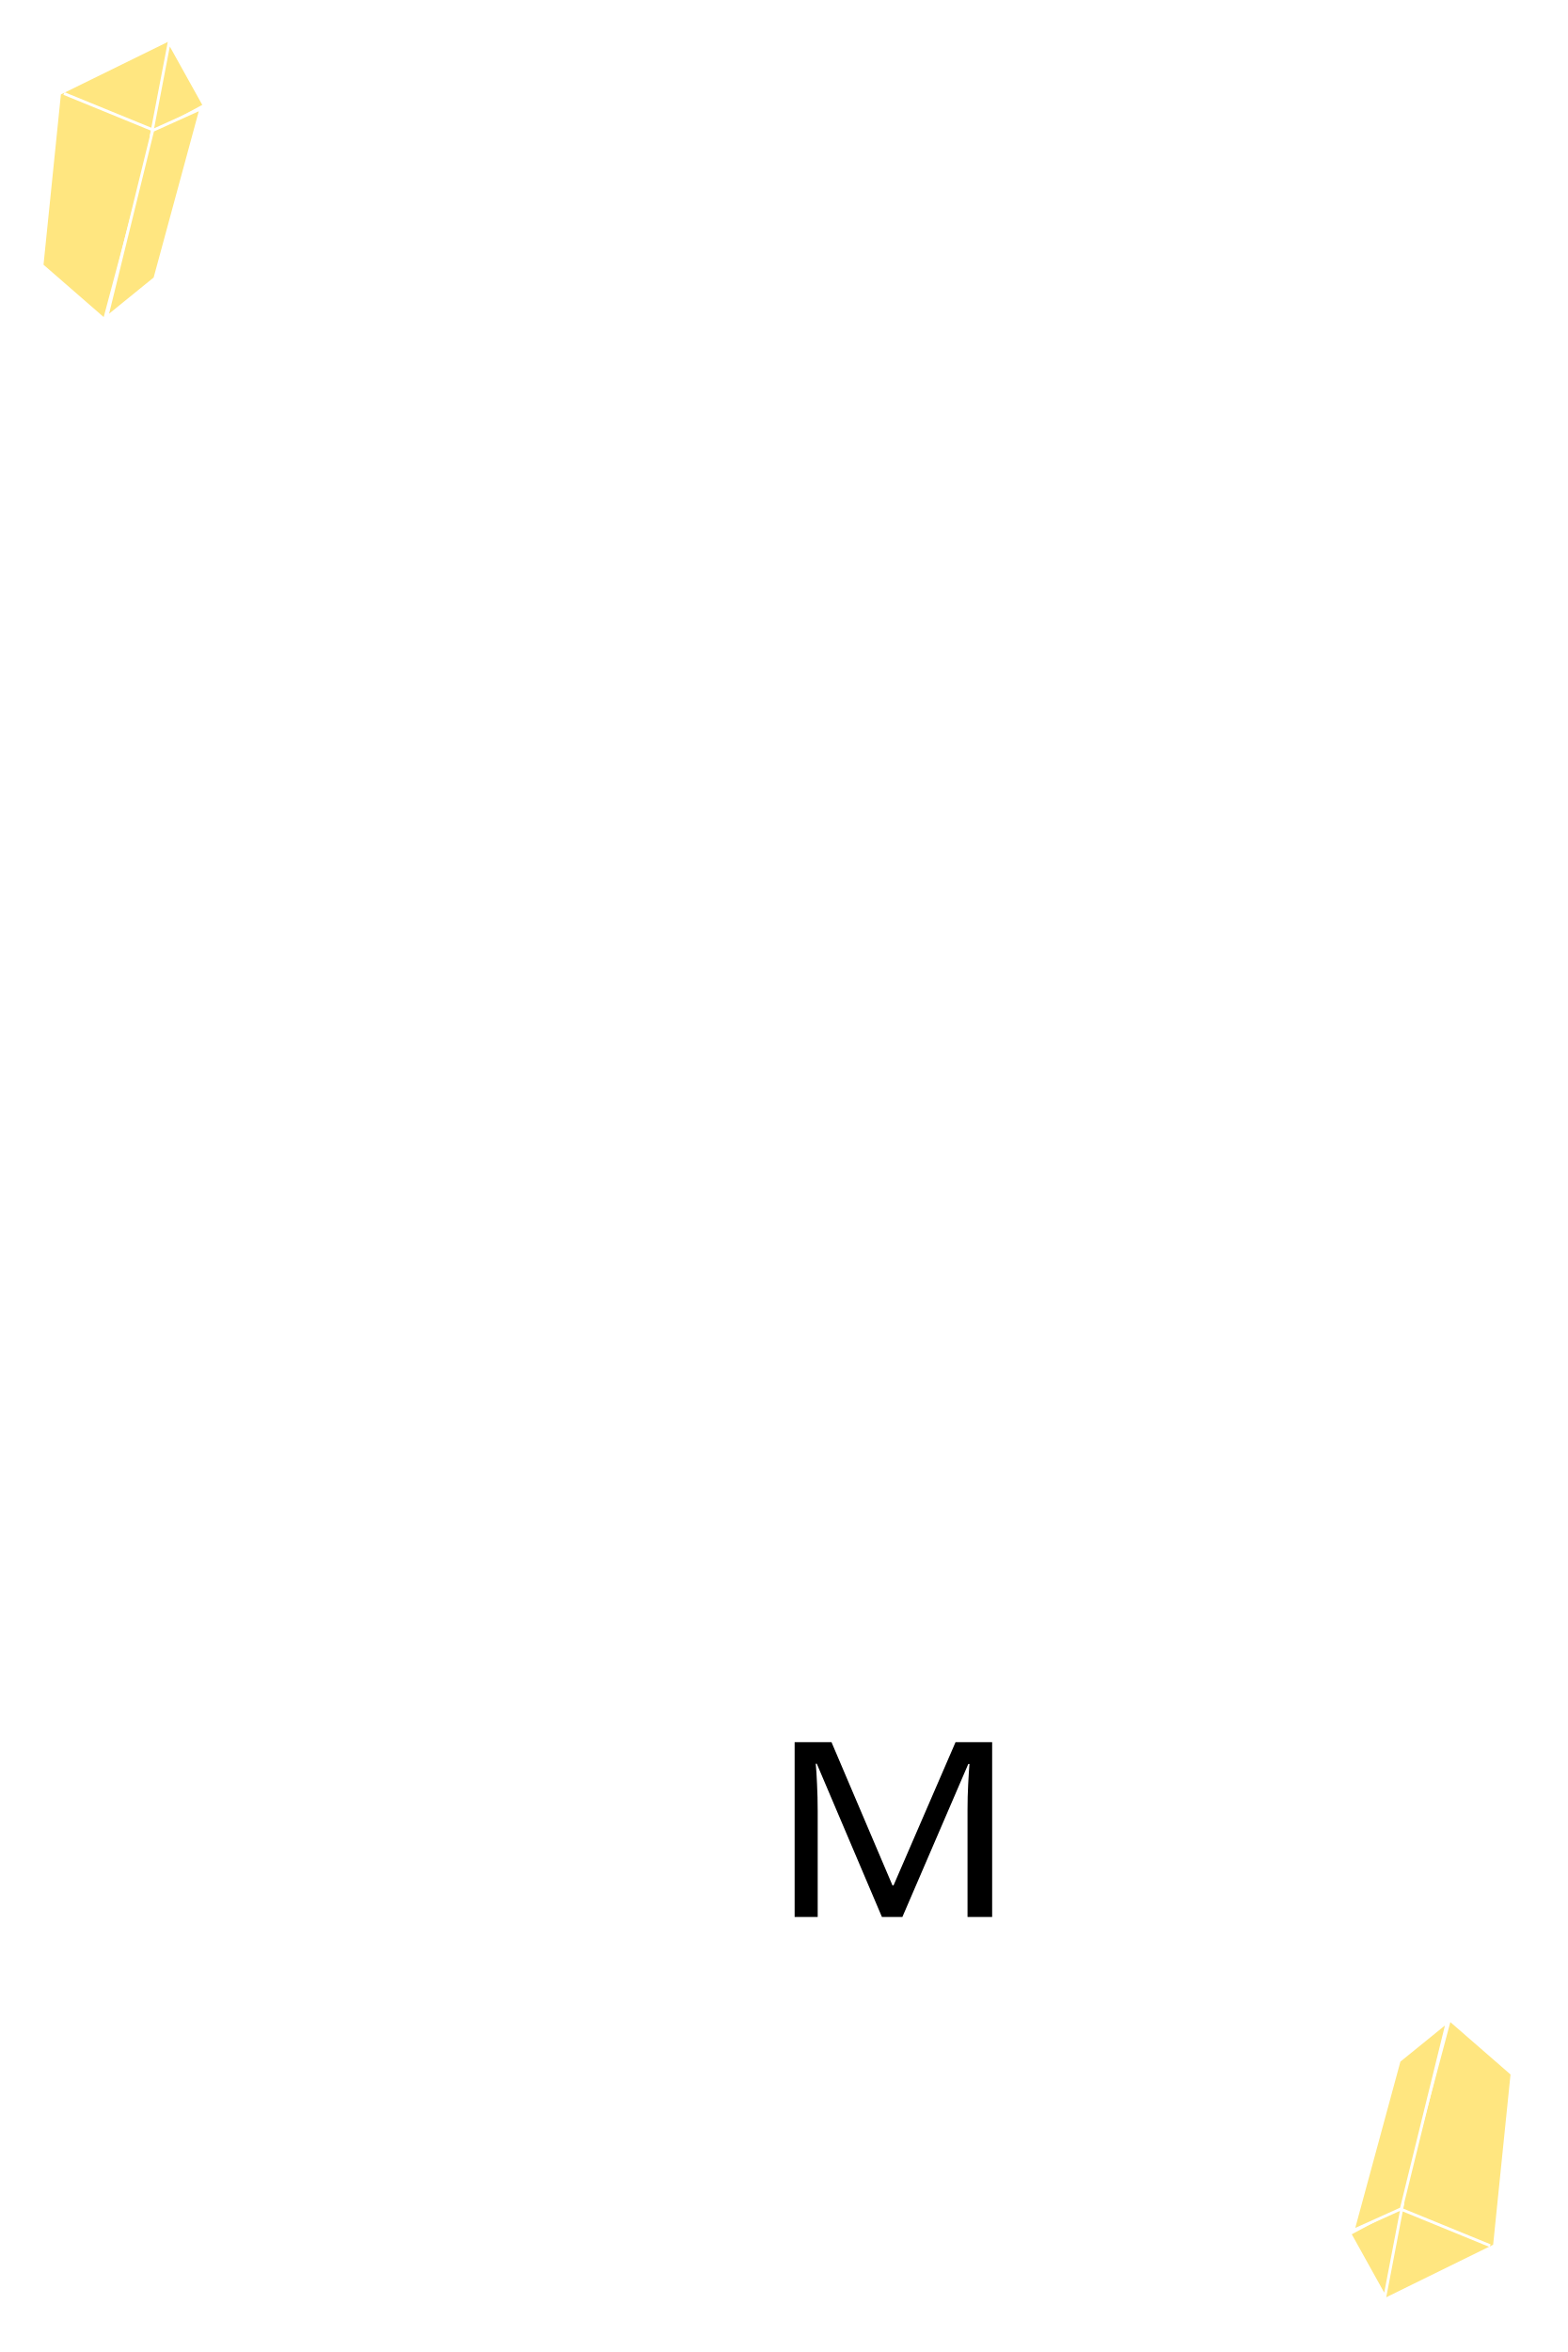
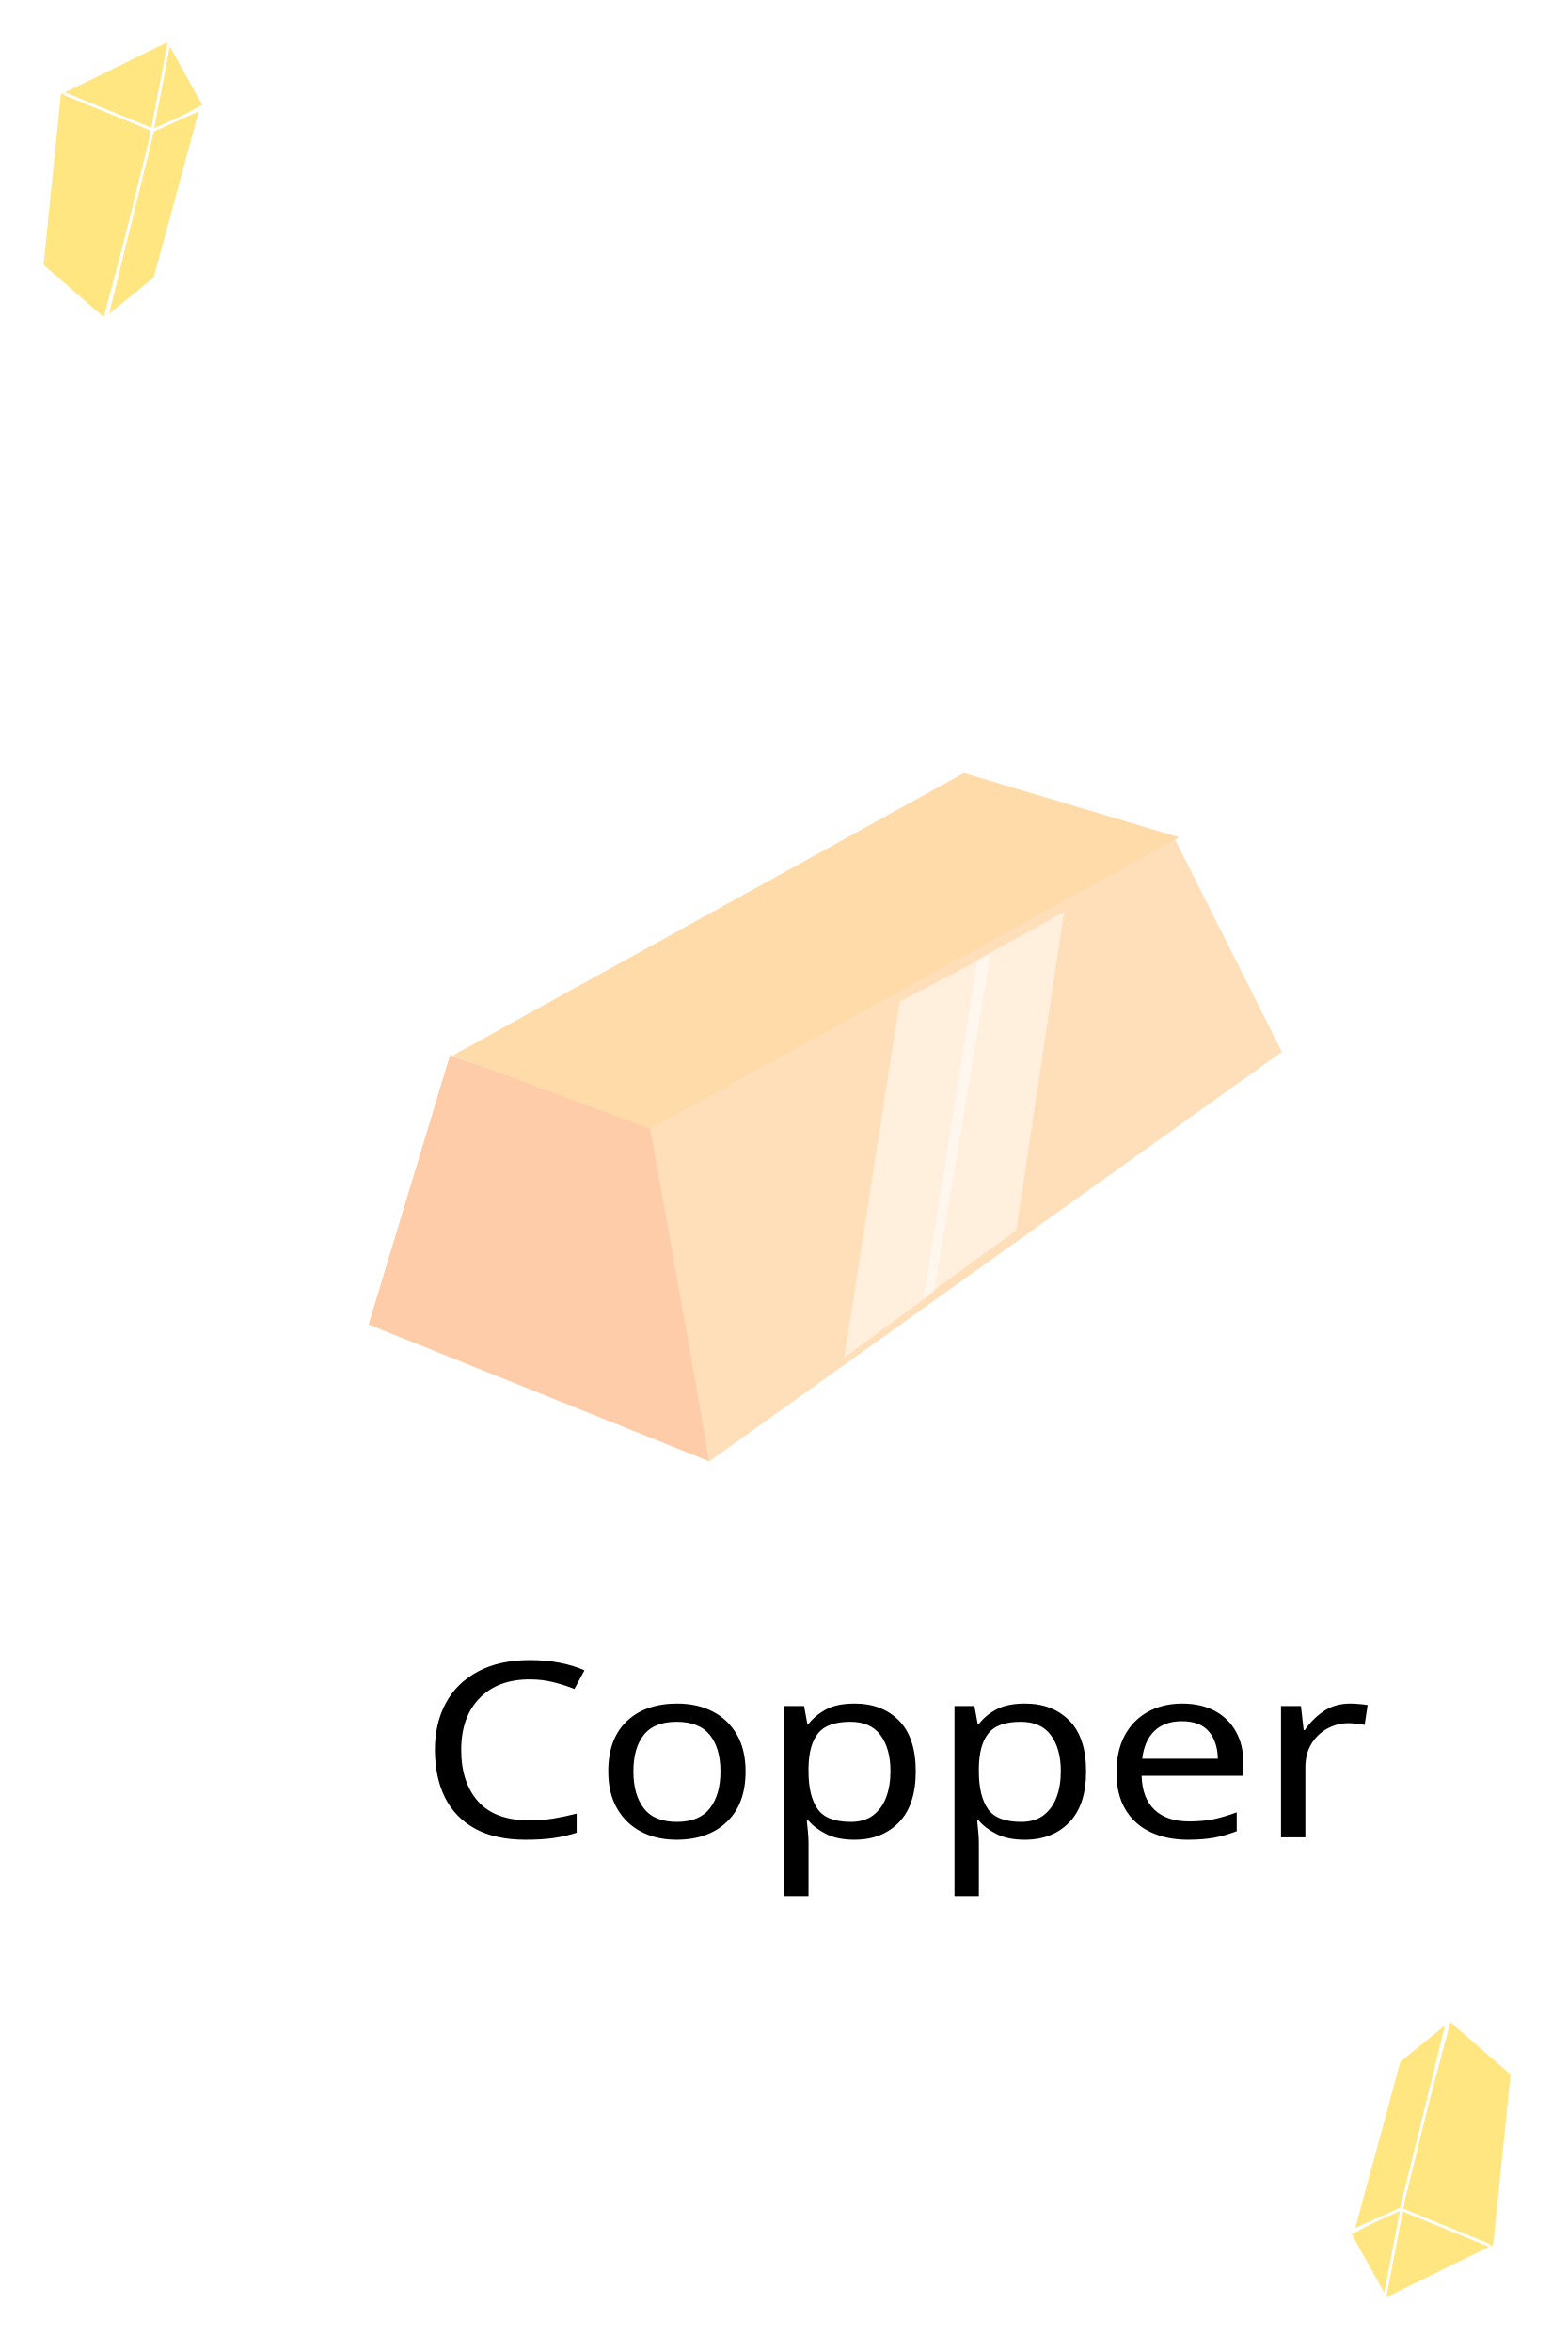
<svg xmlns="http://www.w3.org/2000/svg" xmlns:xlink="http://www.w3.org/1999/xlink" width="200" height="300" id="svg5382" version="1.1">
  <defs id="defs5384" />
  <g id="layer1" transform="translate(0,-752.3622)">
    <rect style="fill:#ffffff;stroke:none" id="rect5598" width="203.353" height="303.968" x="-1.698" y="749.667" />
-     <text xml:space="preserve" style="font-size:33.215px;font-style:normal;font-weight:normal;line-height:125%;letter-spacing:0px;word-spacing:0px;fill:#000000;fill-opacity:1;stroke:none;font-family:Sans" x="92.077" y="1060.47" id="text5494" transform="scale(1.063798,0.9400285)">
-       <tspan id="tspan5496" x="92.077" y="1060.47">M</tspan>
+     <text xml:space="preserve" style="font-size:33.215px;font-style:normal;font-weight:normal;line-height:125%;letter-spacing:0px;word-spacing:0px;fill:#000000;fill-opacity:1;stroke:none;font-family:Sans" x="50.124" y="1049.661" id="text5494" transform="scale(1.063798,0.9400285)">
+       <tspan id="tspan5496" x="50.124" y="1049.661">Copper</tspan>
    </text>
    <g id="g5280" transform="matrix(0.3658131,0,0,0.362844,-18.68903,452.8992)" style="fill:#ffe680;stroke:#ffffff">
      <path transform="translate(0,752.3622)" id="path5272" d="M 65.744,166.219 71.859,105.827 110.465,86.716 105.113,118.823 87.531,185.331 z" style="fill:#ffe680;stroke:#ffffff;stroke-width:1px;stroke-linecap:butt;stroke-linejoin:miter;stroke-opacity:1" />
      <path transform="translate(0,752.3622)" id="path5274" d="m 110.082,87.862 -6.116,32.107 18.347,-9.938 z" style="fill:#ffe680;stroke:#ffffff;stroke-width:1px;stroke-linecap:butt;stroke-linejoin:miter;stroke-opacity:1" />
      <path transform="translate(0,752.3622)" id="path5276" d="m 104.349,118.823 16.818,-7.645 -16.054,59.628 -16.818,13.76 z" style="fill:#ffe680;stroke:#ffffff;stroke-width:1px;stroke-linecap:butt;stroke-linejoin:miter;stroke-opacity:1" />
      <path transform="translate(0,752.3622)" id="path5278" d="m 73.388,105.827 30.578,12.614" style="fill:#ffe680;stroke:#ffffff;stroke-width:1px;stroke-linecap:butt;stroke-linejoin:miter;stroke-opacity:1" />
    </g>
    <use x="0" y="0" xlink:href="#g5280" id="use5571" transform="matrix(-1,0,0,-1,198.2588,1803.089)" width="200" height="300" />
+     <path style="fill:#ffccaa;fill-opacity:1;stroke:none" d="m 57.408,886.947 -10.38,34.352 43.475,17.467 -7.199,-42.903 z" id="path4131" />
+     <path style="fill:#ffdfb9;fill-opacity:1;stroke:none" d="M 82.88,895.863 149.809,859.252 163.542,886.523 90.522,938.741 z" id="path4133" />
+     <path style="fill:#ffdbaa;fill-opacity:1;stroke:none" d="m 57.757,886.991 65.213,-36.039 27.458,8.199 -67.501,37.183 z" id="path4643" />
+     <path style="opacity:0.5;fill:#ffffff;stroke:none" d="m 114.771,880.126 -7.055,45.382 11.441,-8.39 7.246,-43.094 z" id="path4645" />
+     <path id="path4647" d="m 124.686,874.787 -6.865,43.094 11.822,-8.581 6.102,-40.615 z" style="opacity:0.5;fill:#ffffff;stroke:none" />
  </g>
</svg>
